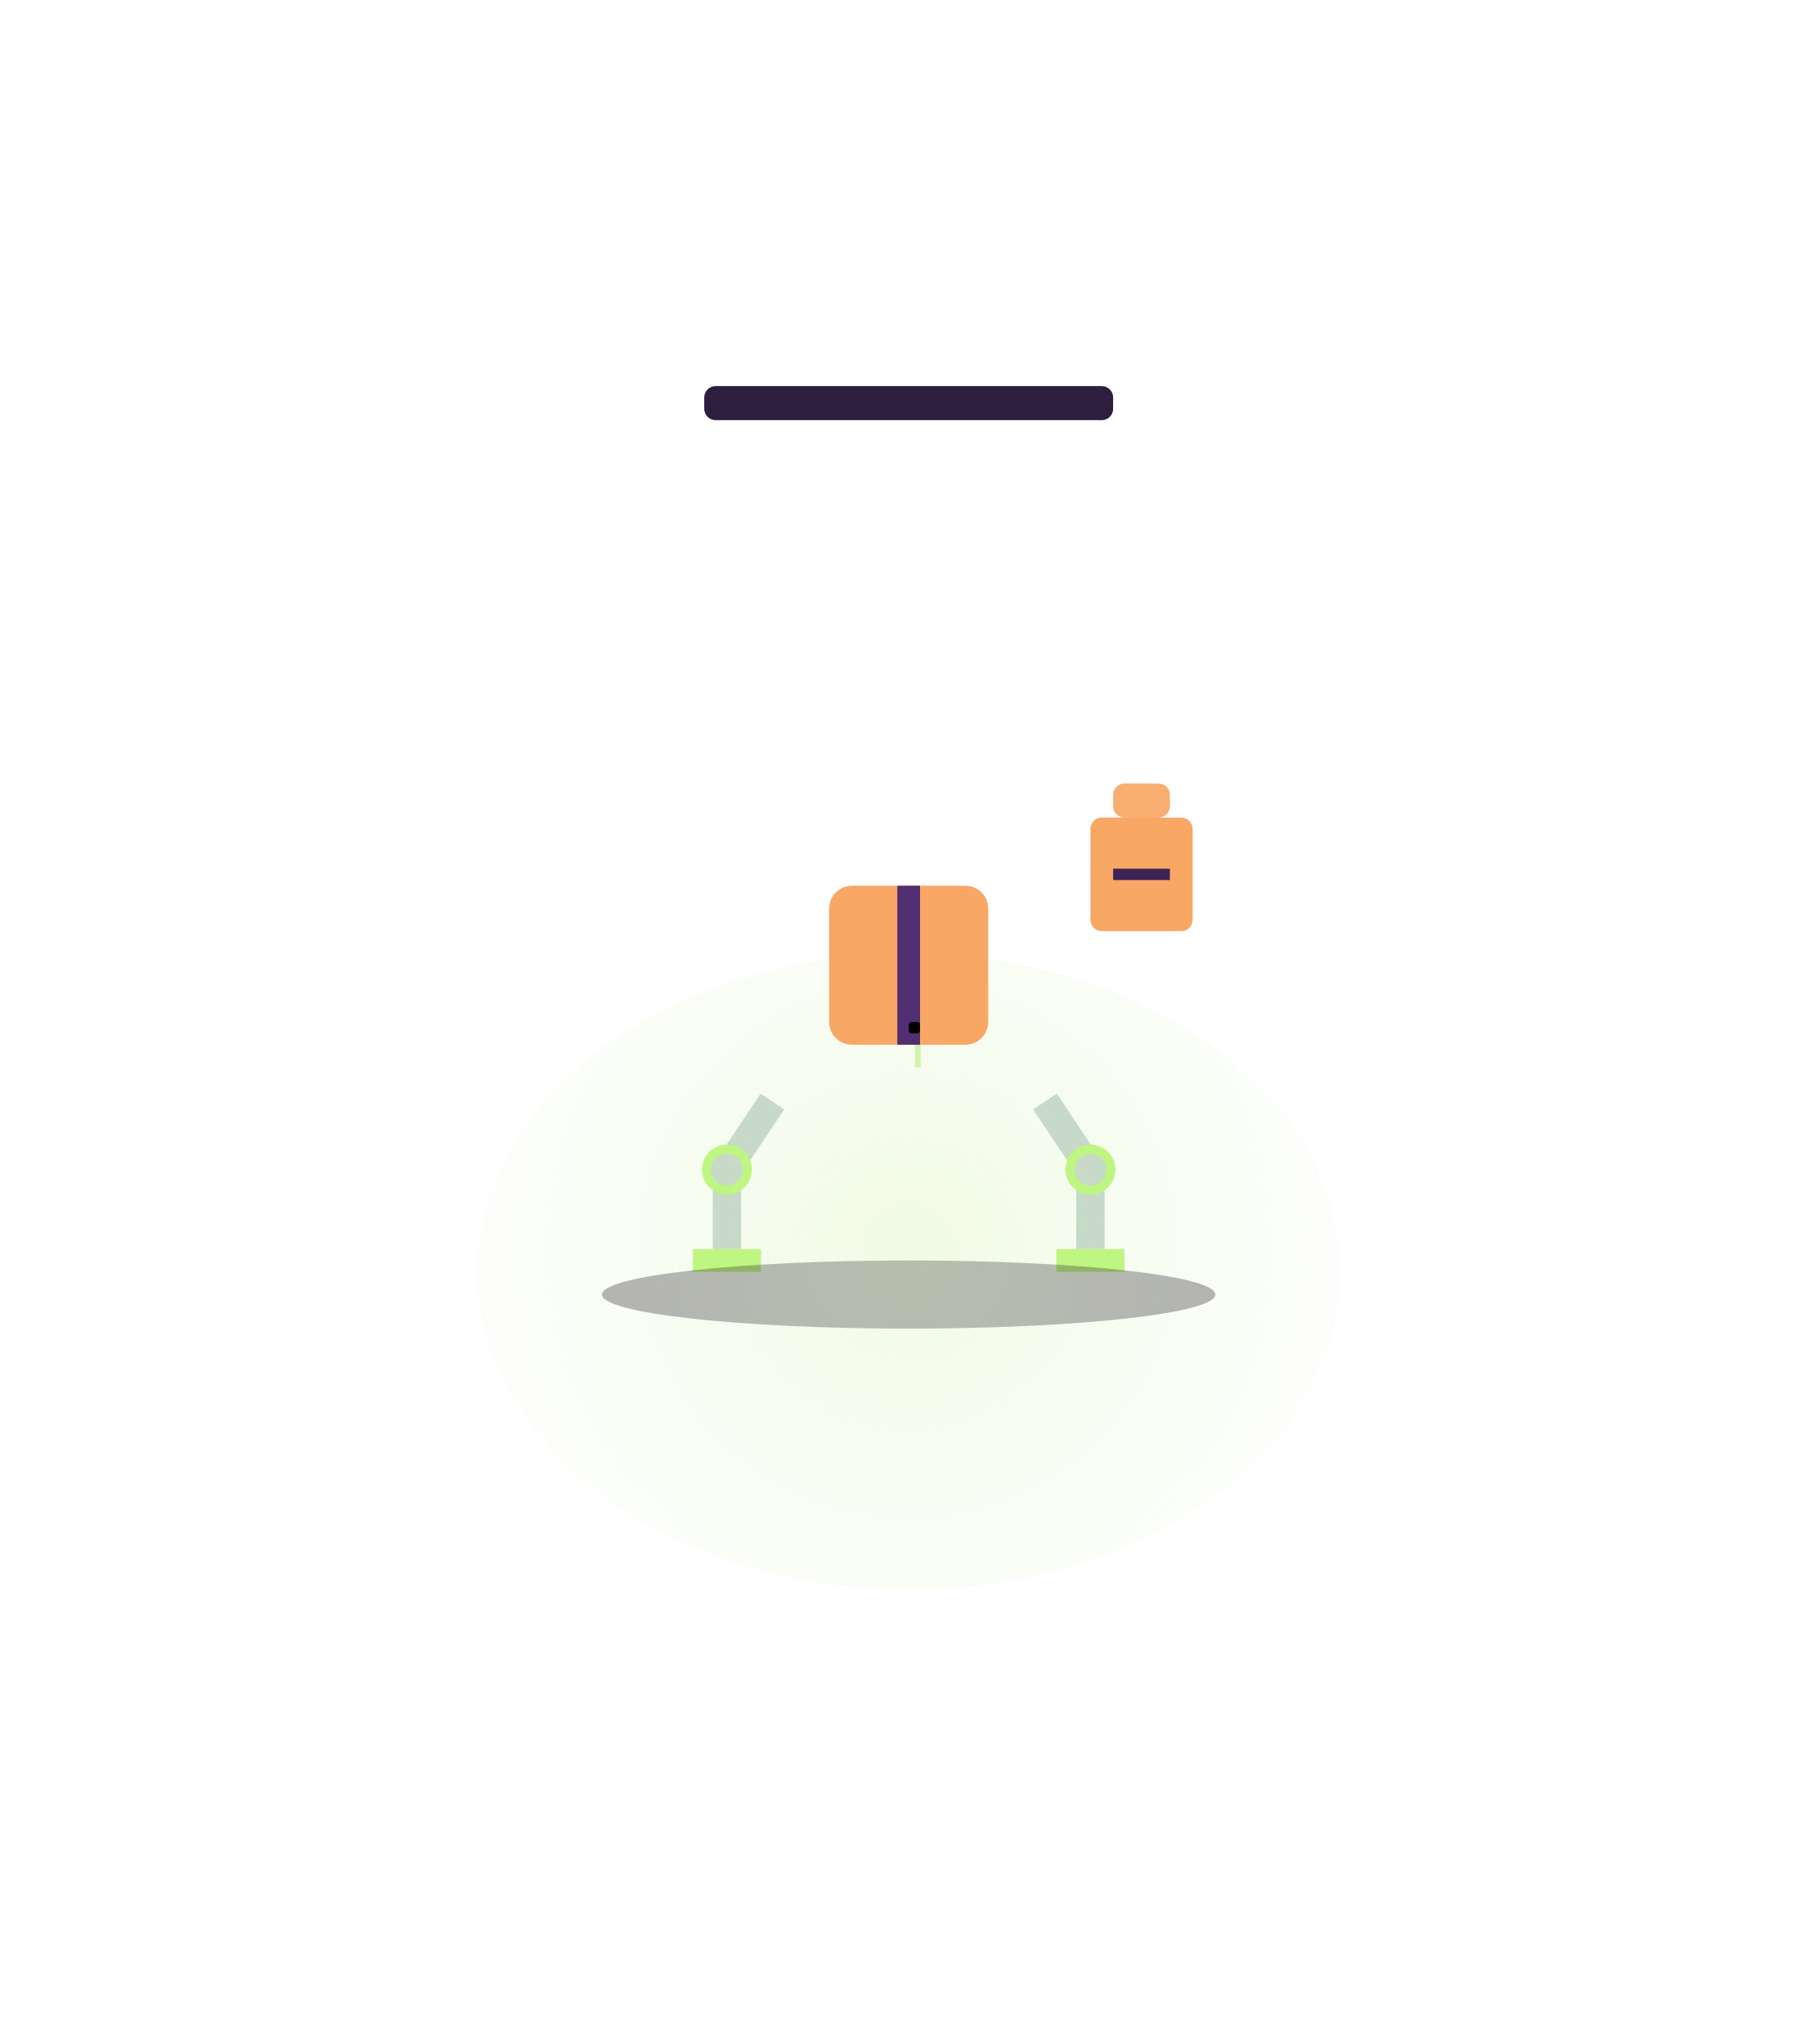
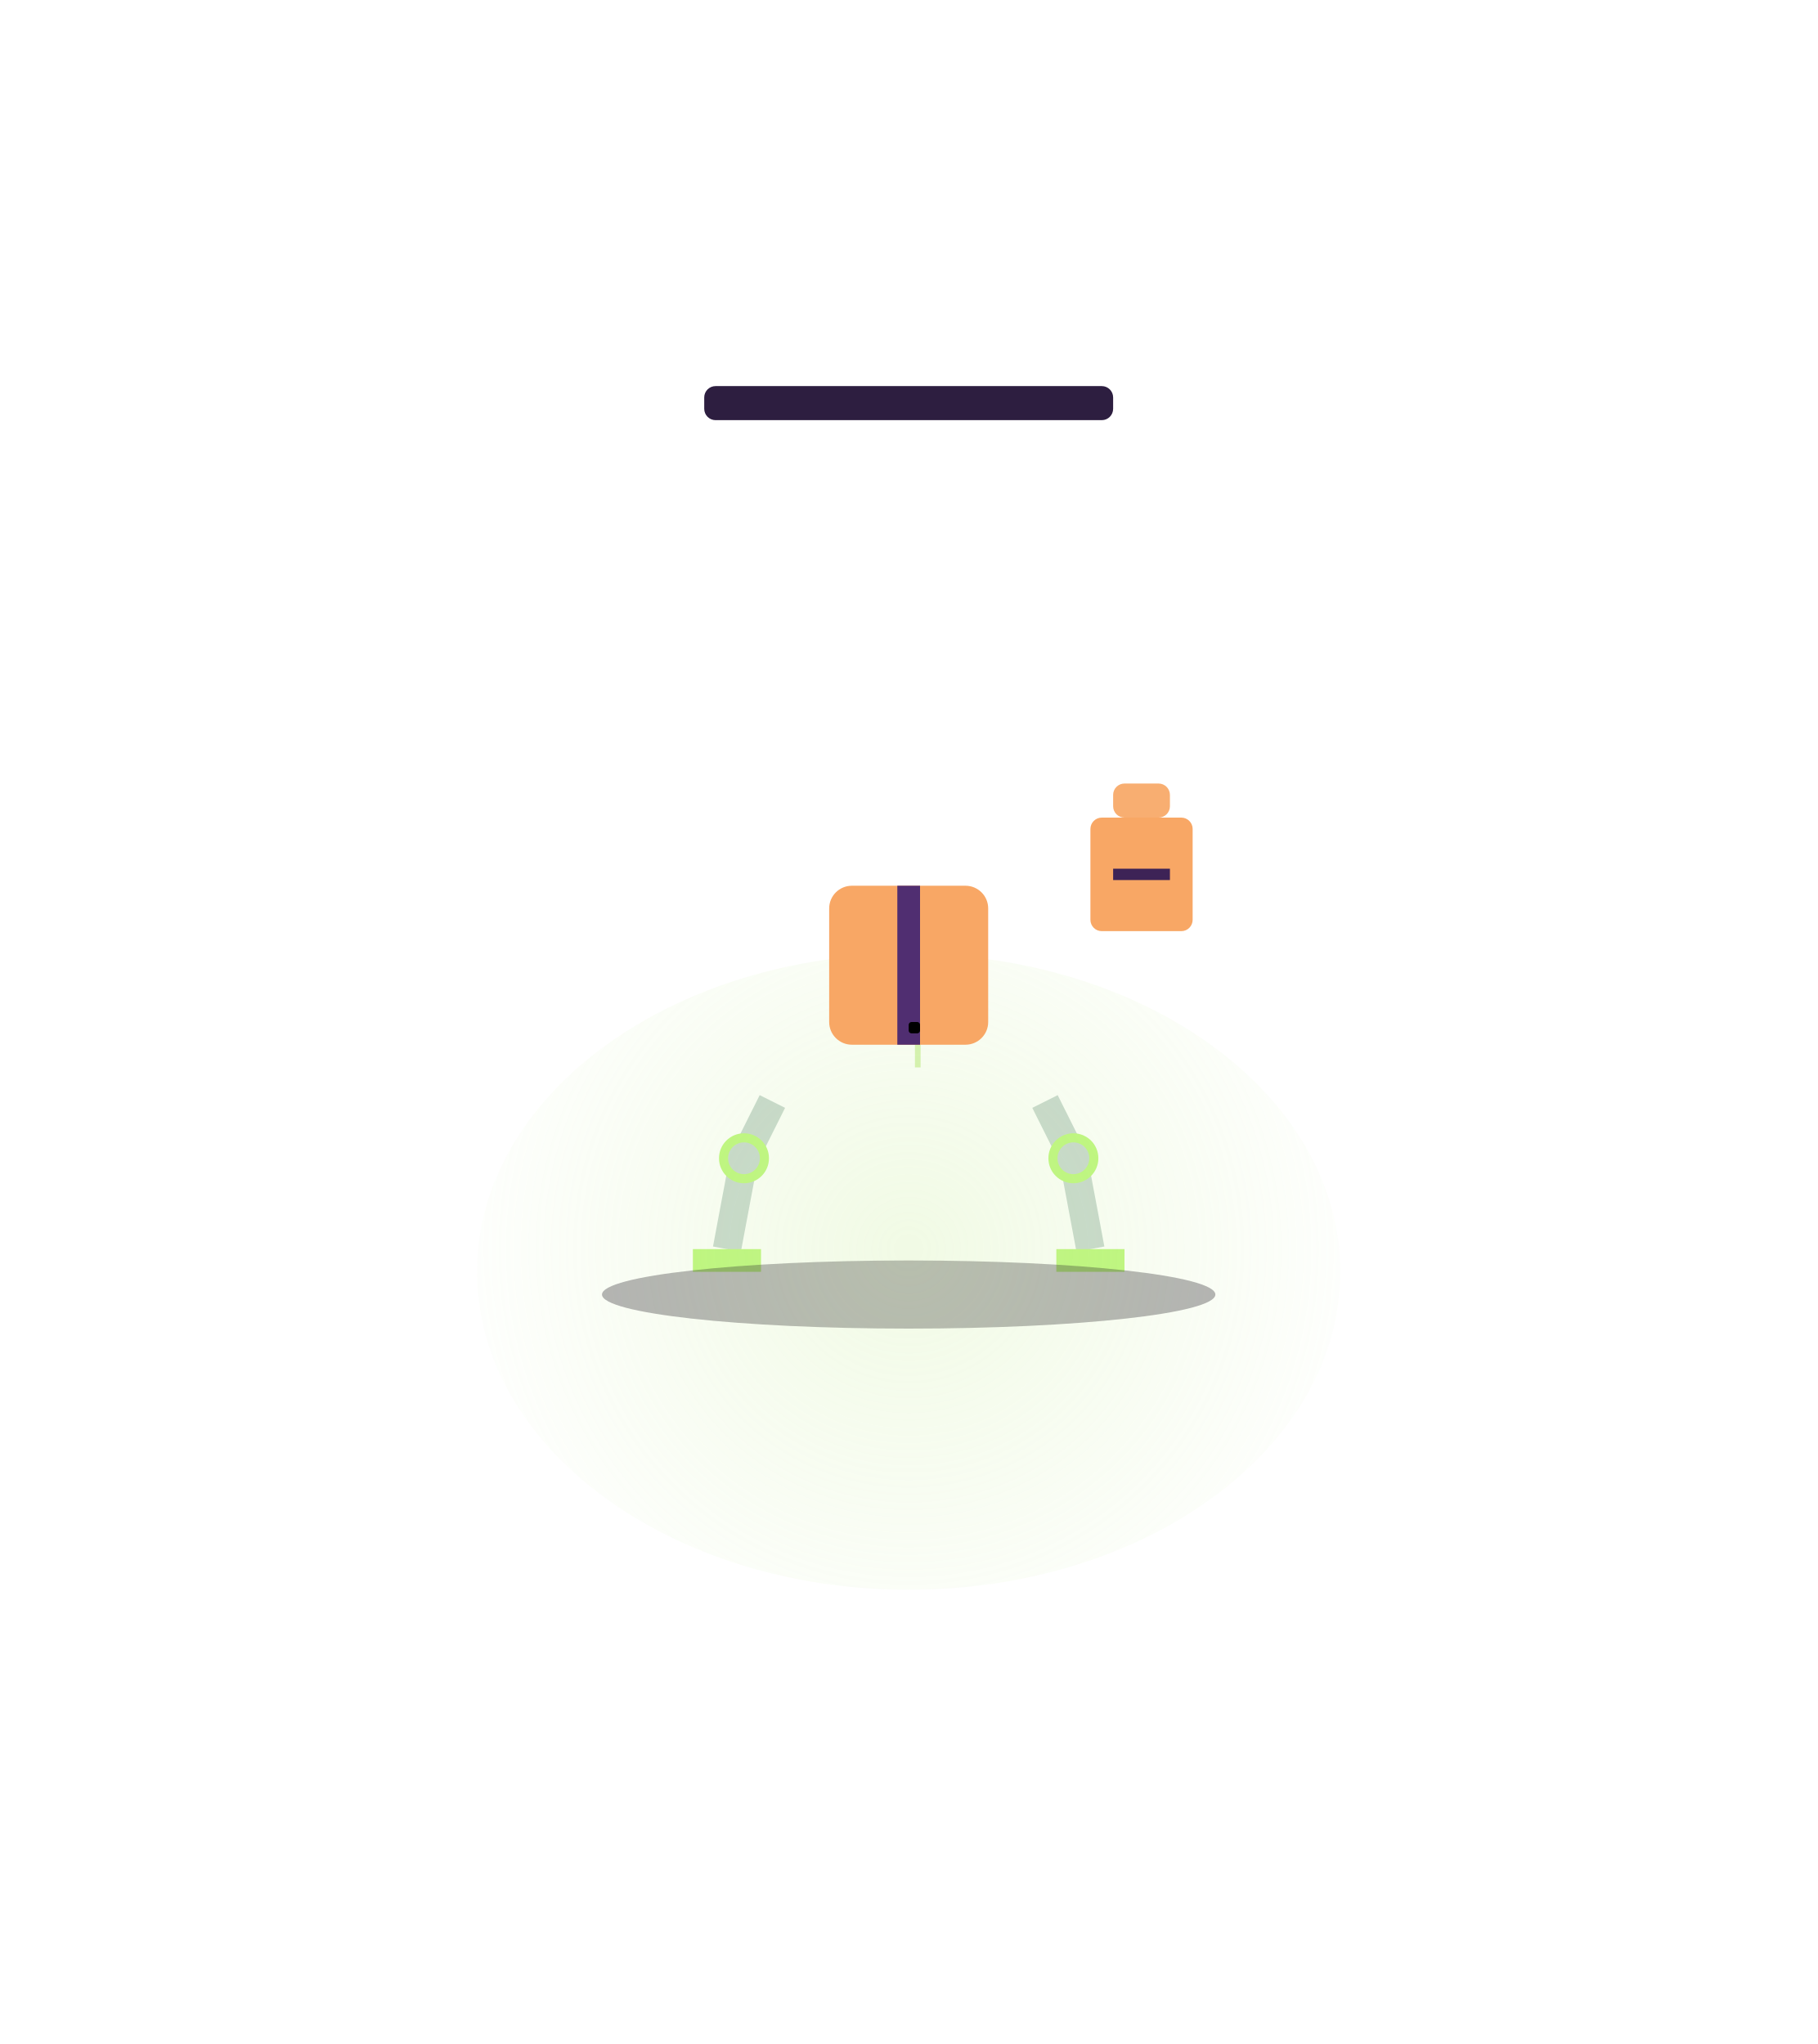
<svg xmlns="http://www.w3.org/2000/svg" viewBox="-80 -90 160 180" overflow="visible">
  <defs>
    <radialGradient id="thrust-glow" gradientUnits="userSpaceOnUse" fx="0" fy="20" cx="0" cy="20" r="43" fr="1">
      <stop offset="0" stop-color="#c8ed9840" />
      <stop offset="1" stop-color="#c8ed9800" />
    </radialGradient>
  </defs>
  <style>
    .zeta-tip[data-negative="true"] { fill: #f9bc8a; }
  </style>
  <g id="star-small">
    <rect width=".9" height=".9" fill="#dcf4be" />
  </g>
  <g id="star-large">
    <rect width="1.8" height="1.8" fill="#dcf4be" />
    <path d="M-3 .8H4 M.8 -3V4" fill="none" stroke="#d6f2b2" stroke-width=".5" />
  </g>
  <g id="gear" fill="none">
-     <path d="M-12 7L-16 13V20 M12 7L16 13V20" stroke="#c7d6d0" stroke-width="2.5" stroke-linejoin="round" />
-     <circle cx="-16" cy="13" r="1.8" fill="#c7d6d0" stroke="#bdf77d" stroke-width=".8" />
-     <circle cx="16" cy="13" r="1.8" fill="#c7d6d0" stroke="#bdf77d" stroke-width=".8" />
+     <path d="M-12 7L-14.5 12 -16 20 M12 7L14.5 12 16 20" stroke="#c7d6d0" stroke-width="2.5" stroke-linejoin="round" />
+     <circle cx="-14.5" cy="12" r="1.8" fill="#c7d6d0" stroke="#bdf77d" stroke-width=".8" />
+     <circle cx="14.5" cy="12" r="1.8" fill="#c7d6d0" stroke="#bdf77d" stroke-width=".8" />
    <path d="M-19 21H-13 M13 21H19" stroke="#bdf77d" stroke-width="2" />
  </g>
  <g id="ship-shadow">
    <ellipse cy="24" rx="27" ry="3" fill="#160e1f55" />
  </g>
  <g id="vertical-thrust">
    <ellipse cy="22" rx="38" ry="28" fill="url(#thrust-glow)" />
    <ellipse data-wave="0" fill="none" stroke="#c8ed98" />
    <ellipse data-wave="1" fill="none" stroke="#f9b47b" />
    <ellipse data-wave="2" fill="none" stroke="#c8ed98" />
    <ellipse data-wave="3" fill="none" stroke="#f9b47b" />
  </g>
  <g id="horizontal-thrust" fill="none" stroke="#c8ed98" stroke-width="1.5">
    <ellipse data-wave="0" />
    <ellipse data-wave="1" />
    <ellipse data-wave="2" />
  </g>
  <g id="carried-order" font-family="monospace" text-anchor="middle">
    <rect x="16" y="-18" width="9" height="10" rx="1" fill="#f8a765" />
    <rect x="18" y="-21" width="5" height="3" rx="1" fill="#f8ae71" />
    <path d="M18 -13H23" stroke="#3d2356" />
    <text class="zeta-tip" data-tip="" x="21" y="-30" fill="#fac294" font-size="12" font-weight="bold" />
    <text data-destination="" y="-46" fill="#fac294" font-size="9" />
  </g>
  <g id="waiting-order" font-family="monospace" text-anchor="middle">
    <rect x="-7" y="-12" width="14" height="14" rx="2" fill="#f8a765" />
    <path d="M0 -12V2" stroke="#502e71" stroke-width="2" />
    <text class="zeta-tip" data-tip="" y="-22" fill="#f9b47b" font-size="12" font-weight="bold" />
    <text data-count="" y="15" fill="#fac294" font-size="9" />
  </g>
  <g id="service" font-family="monospace" text-anchor="middle">
    <g data-dwell="">
      <rect x="-18" y="-56" width="36" height="3" rx="1" fill="#2d1e40" />
      <rect data-progress="" x="-18" y="-56" height="3" rx="1" fill="#f9b47b" />
    </g>
    <text data-refuel="" y="-66" fill="#c8ed98" font-size="10" font-weight="bold" />
  </g>
  <g id="particle" data-crash-colors="#fac294,#fac294,#dcf4be" data-service-color="#f9b47b">
    <rect width="1" height="1" rx=".25" />
  </g>
  <g id="crash-message" font-family="monospace" text-anchor="middle">
    <text x="640" y="420" fill="#fac294" font-size="22" font-weight="bold">SAUCER LOST</text>
    <text data-message="" x="640" y="449" fill="#caee9c" font-size="10" />
  </g>
</svg>
